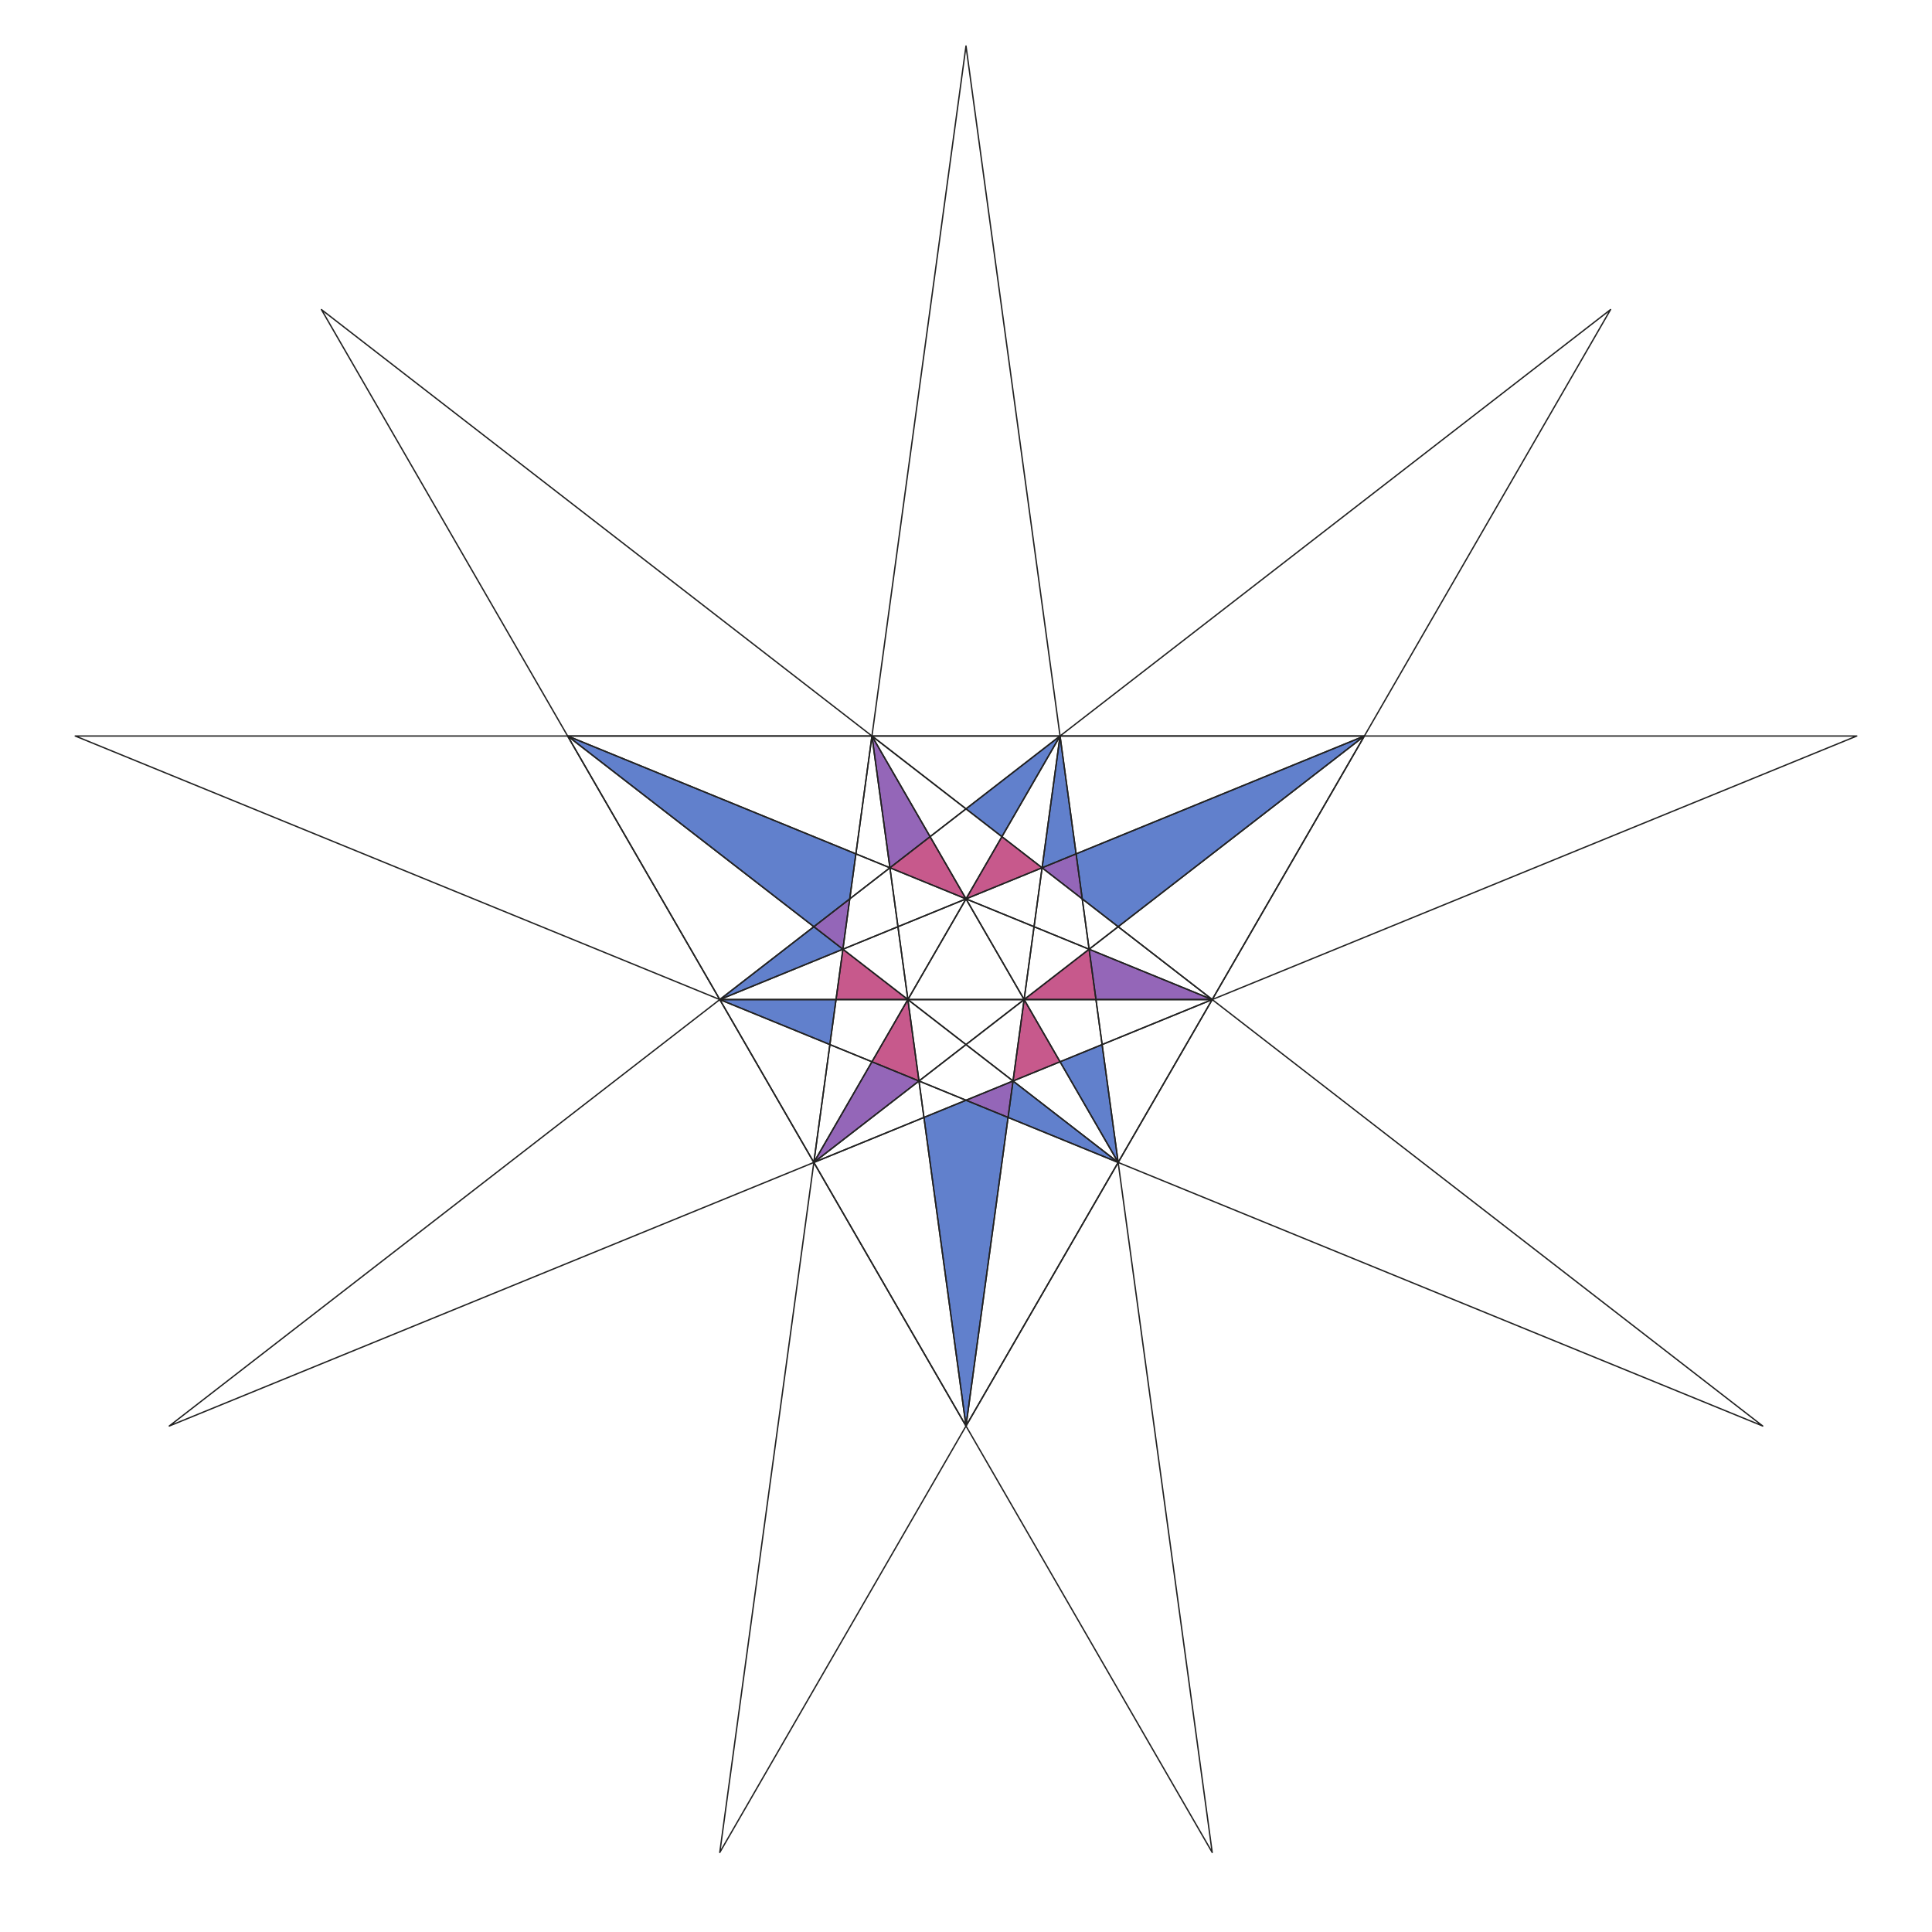
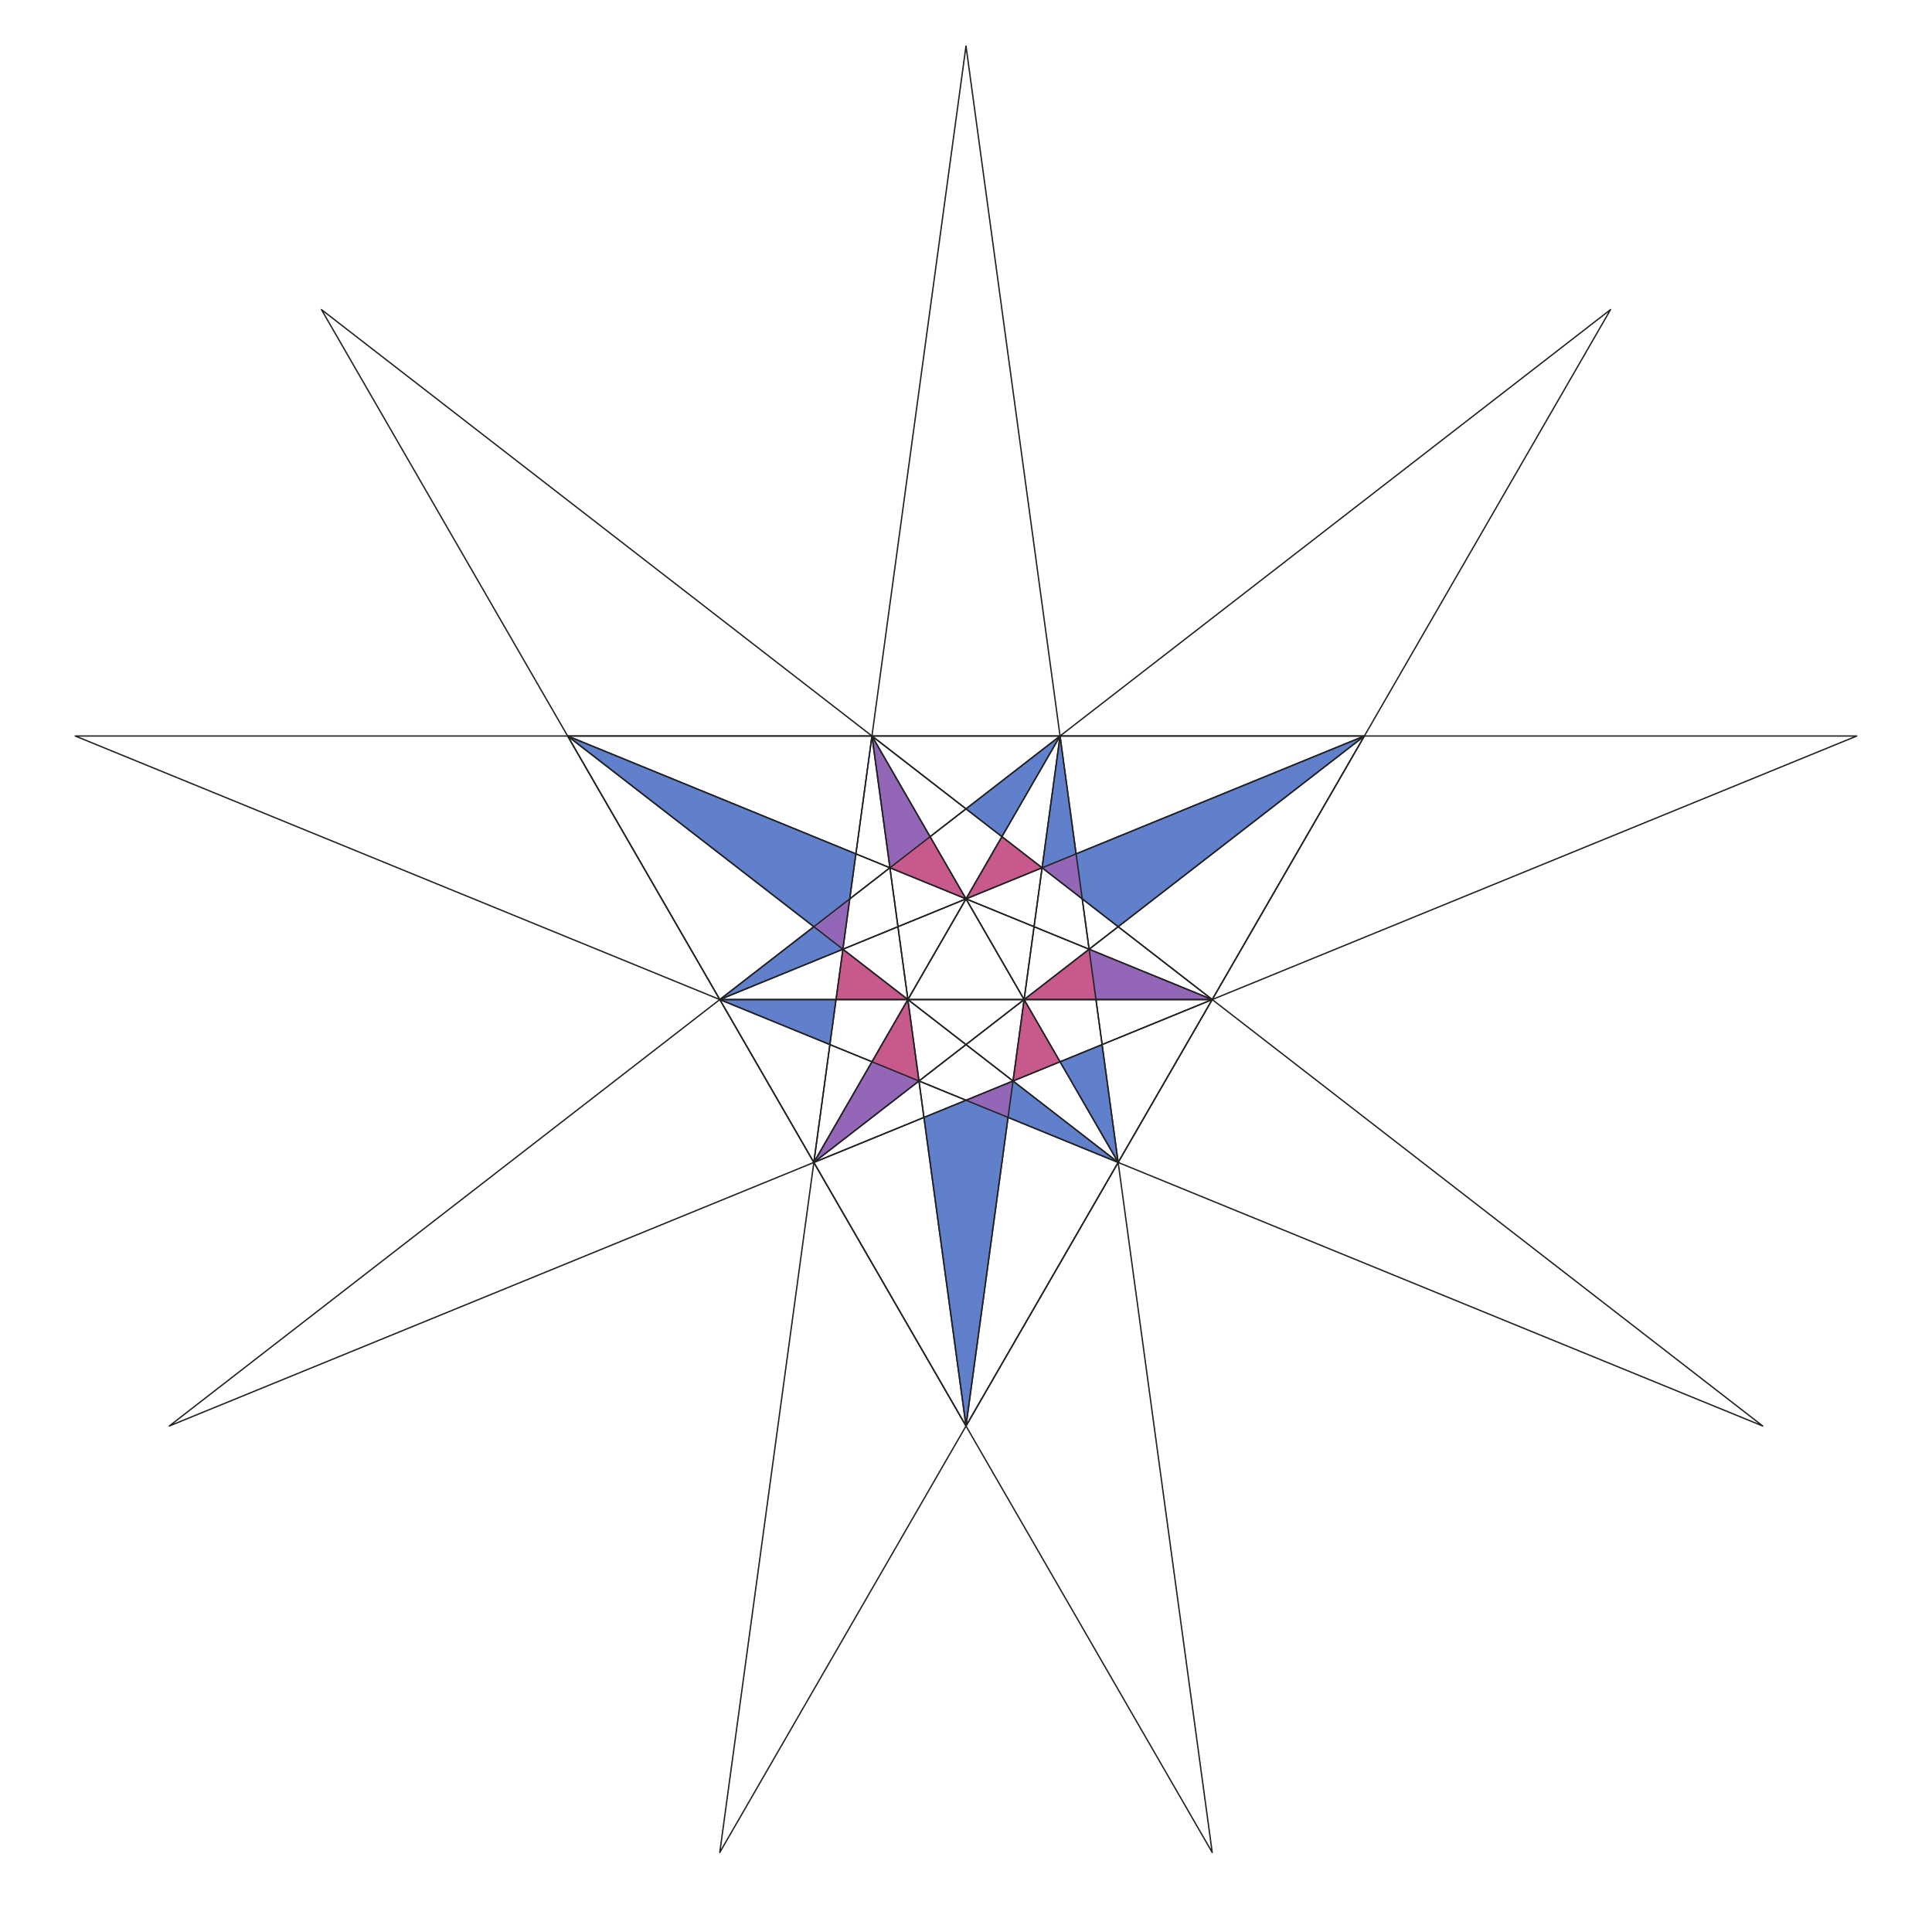
<svg xmlns="http://www.w3.org/2000/svg" viewBox="0 0 1000 1000" width="1000" height="1000">
  <rect width="1000" height="1000" fill="white" />
  <path d="M563.72,491.32L530.08,517.37L567.27,517.37Z" fill="rgb(199,89,140)" />
  <path d="M530.08,517.37L524.34,559.52L548.68,549.57Z" fill="rgb(199,89,140)" />
  <path d="M469.92,517.37L436.28,491.32L432.73,517.37Z" fill="rgb(199,89,140)" />
  <path d="M475.66,559.52L469.92,517.37L451.32,549.57Z" fill="rgb(199,89,140)" />
  <path d="M500,465.26L539.38,449.16L518.59,433.06Z" fill="rgb(199,89,140)" />
  <path d="M460.62,449.16L500,465.26L481.41,433.06Z" fill="rgb(199,89,140)" />
  <path d="M548.68,549.57L578.76,601.68L570.45,540.67Z" fill="rgb(97,128,204)" />
  <path d="M524.34,559.52L500,569.48L521.77,578.38Z" fill="rgb(148,102,184)" />
  <path d="M578.76,601.68L524.34,559.52L521.77,578.38Z" fill="rgb(97,128,204)" />
  <path d="M563.72,491.32L567.27,517.37L627.44,517.37Z" fill="rgb(148,102,184)" />
  <path d="M460.62,449.16L481.41,433.06L451.32,380.95Z" fill="rgb(148,102,184)" />
  <path d="M475.66,559.52L451.32,549.57L421.24,601.68Z" fill="rgb(148,102,184)" />
  <path d="M521.77,578.38L500,569.48L478.23,578.38L500,738.1Z" fill="rgb(97,128,204)" />
  <path d="M539.38,449.16L556.99,441.96L548.68,380.95Z" fill="rgb(97,128,204)" />
  <path d="M539.38,449.16L560.17,465.26L556.99,441.96Z" fill="rgb(148,102,184)" />
  <path d="M500,418.66L518.59,433.06L548.68,380.95Z" fill="rgb(97,128,204)" />
  <path d="M560.17,465.26L578.76,479.66L706.2,380.95L556.99,441.96Z" fill="rgb(97,128,204)" />
  <path d="M429.55,540.67L432.73,517.37L372.56,517.37Z" fill="rgb(97,128,204)" />
  <path d="M436.28,491.32L439.83,465.26L421.24,479.66Z" fill="rgb(148,102,184)" />
  <path d="M436.28,491.32L421.24,479.66L372.56,517.37Z" fill="rgb(97,128,204)" />
  <path d="M439.83,465.26L443.01,441.96L293.8,380.95L421.24,479.66Z" fill="rgb(97,128,204)" />
  <g fill="none" stroke="#222" stroke-width="0.7" stroke-linejoin="round">
    <path d="M500,465.26L469.92,517.37L530.08,517.37Z" />
    <path d="M500,465.26L530.08,517.37L535.22,479.66Z" />
    <path d="M469.92,517.37L500,465.26L464.78,479.66Z" />
    <path d="M530.08,517.37L469.92,517.37L500,540.67Z" />
    <path d="M530.08,517.37L563.72,491.32L535.22,479.66Z" />
    <path d="M530.08,517.37L500,540.67L524.34,559.52Z" />
    <path d="M530.08,517.37L548.68,549.57L570.45,540.67L567.27,517.37Z" />
    <path d="M469.92,517.37L464.78,479.66L436.28,491.32Z" />
    <path d="M500,540.67L469.92,517.37L475.66,559.52Z" />
    <path d="M524.34,559.52L500,540.67L475.66,559.52L500,569.48Z" />
    <path d="M451.32,549.57L469.92,517.37L432.73,517.37L429.55,540.67Z" />
    <path d="M464.78,479.66L500,465.26L460.62,449.16Z" />
    <path d="M436.28,491.32L464.78,479.66L460.62,449.16L439.83,465.26Z" />
    <path d="M500,465.26L535.22,479.66L539.38,449.16Z" />
    <path d="M539.38,449.16L535.22,479.66L563.72,491.32L560.17,465.26Z" />
    <path d="M481.41,433.06L500,465.26L518.59,433.06L500,418.66Z" />
    <path d="M548.68,549.57L524.34,559.52L578.76,601.68Z" />
    <path d="M500,738.1L478.23,578.38L421.24,601.68Z" />
    <path d="M567.27,517.37L570.45,540.67L627.44,517.37Z" />
    <path d="M548.68,380.95L556.99,441.96L706.2,380.95Z" />
    <path d="M563.72,491.32L578.76,479.66L560.17,465.26Z" />
    <path d="M563.72,491.32L627.44,517.37L578.76,479.66Z" />
    <path d="M627.44,517.37L570.45,540.67L578.76,601.68Z" />
    <path d="M460.62,449.16L443.01,441.96L439.83,465.26Z" />
    <path d="M372.56,517.37L421.24,479.66L293.8,380.95Z" />
    <path d="M451.32,380.95L481.41,433.06L500,418.66Z" />
    <path d="M460.62,449.16L451.32,380.95L443.01,441.96Z" />
    <path d="M475.66,559.52L421.24,601.68L478.23,578.38Z" />
    <path d="M500,569.48L475.66,559.52L478.23,578.38Z" />
    <path d="M421.24,601.68L451.32,549.57L429.55,540.67Z" />
    <path d="M578.76,601.68L521.77,578.38L500,738.1Z" />
    <path d="M518.59,433.06L539.38,449.16L548.68,380.95Z" />
    <path d="M706.2,380.95L578.76,479.66L627.44,517.37Z" />
    <path d="M451.32,380.95L500,418.66L548.68,380.95Z" />
    <path d="M432.73,517.37L436.28,491.32L372.56,517.37Z" />
    <path d="M293.8,380.95L443.01,441.96L451.32,380.95Z" />
    <path d="M421.24,601.68L429.55,540.67L372.56,517.37Z" />
    <path d="M548.68,380.95L706.2,380.95L833.63,160.23Z" />
    <path d="M451.32,380.95L548.68,380.95L500,23.81Z" />
    <path d="M293.8,380.95L451.32,380.95L166.37,160.23Z" />
    <path d="M500,738.1L421.24,601.68L372.56,958.82Z" />
    <path d="M372.56,517.37L293.8,380.95L38.93,380.95Z" />
    <path d="M421.24,601.68L372.56,517.37L87.61,738.1Z" />
    <path d="M627.44,517.37L578.76,601.68L912.39,738.1Z" />
    <path d="M578.76,601.68L500,738.1L627.44,958.82Z" />
    <path d="M706.2,380.95L627.44,517.37L961.07,380.95Z" />
  </g>
-   <g fill="none" stroke="#222" stroke-width="0.7" stroke-linejoin="round">
-     <path d="M563.72,491.32L530.08,517.37L567.27,517.37Z" />
-     <path d="M530.08,517.37L524.34,559.52L548.68,549.57Z" />
-     <path d="M469.92,517.37L436.28,491.32L432.73,517.37Z" />
-     <path d="M475.66,559.52L469.92,517.37L451.32,549.57Z" />
-     <path d="M500,465.26L539.38,449.16L518.59,433.06Z" />
-     <path d="M460.62,449.16L500,465.26L481.41,433.06Z" />
-     <path d="M548.68,549.57L578.76,601.68L570.45,540.67Z" />
-     <path d="M524.34,559.52L500,569.48L521.77,578.38Z" />
-     <path d="M578.76,601.68L524.34,559.52L521.77,578.38Z" />
-     <path d="M563.72,491.32L567.27,517.37L627.44,517.37Z" />
-     <path d="M460.62,449.16L481.41,433.06L451.32,380.95Z" />
-     <path d="M475.66,559.52L451.32,549.57L421.24,601.68Z" />
-     <path d="M521.77,578.38L500,569.48L478.23,578.38L500,738.1Z" />
-     <path d="M539.38,449.16L556.99,441.96L548.68,380.95Z" />
-     <path d="M539.38,449.16L560.17,465.26L556.99,441.96Z" />
-     <path d="M500,418.66L518.59,433.06L548.68,380.95Z" />
-     <path d="M560.17,465.26L578.76,479.66L706.2,380.95L556.99,441.96Z" />
-     <path d="M429.55,540.67L432.73,517.37L372.56,517.37Z" />
-     <path d="M436.28,491.32L439.83,465.26L421.24,479.66Z" />
-     <path d="M436.28,491.32L421.24,479.66L372.56,517.37Z" />
-     <path d="M439.83,465.26L443.01,441.96L293.8,380.95L421.24,479.66Z" />
+   <g fill="none" stroke="#222" stroke-width="0.7" stroke-linecap="round" stroke-linejoin="round">
+     <path d="M567.27,517.37L563.72,491.32" />
+     <path d="M451.32,549.57L475.66,559.52" />
+     <path d="M481.41,433.06L460.62,449.16" />
+     <path d="M500,569.48L521.77,578.38" />
+     <path d="M521.77,578.38L524.34,559.52" />
+     <path d="M539.38,449.16L556.99,441.96" />
+     <path d="M560.17,465.26L556.99,441.96" />
+     <path d="M439.83,465.26L421.24,479.66" />
+     <path d="M421.24,479.66L436.28,491.32" />
+   </g>
+   <g fill="none" stroke="#222" stroke-width="0.7" stroke-linecap="round" stroke-linejoin="round">
+     <path d="M563.72,491.32L530.08,517.37" />
+     <path d="M530.08,517.37L567.27,517.37" />
+     <path d="M530.08,517.37L524.34,559.52" />
+     <path d="M524.34,559.52L548.68,549.57" />
+     <path d="M548.68,549.57L530.08,517.37" />
+     <path d="M469.92,517.37L436.28,491.32" />
+     <path d="M436.28,491.32L432.73,517.37" />
+     <path d="M432.73,517.37L469.92,517.37" />
+     <path d="M475.66,559.52L469.92,517.37" />
+     <path d="M469.92,517.37L451.32,549.57" />
+     <path d="M500,465.26L539.38,449.16" />
+     <path d="M539.38,449.16L518.59,433.06" />
+     <path d="M518.59,433.06L500,465.26" />
+     <path d="M460.62,449.16L500,465.26" />
+     <path d="M500,465.26L481.41,433.06" />
+     <path d="M548.68,549.57L578.76,601.68" />
+     <path d="M578.76,601.68L570.45,540.67" />
+     <path d="M570.45,540.67L548.68,549.57" />
+     <path d="M524.34,559.52L500,569.48" />
+     <path d="M578.76,601.68L524.34,559.52" />
+     <path d="M521.77,578.38L578.76,601.68" />
+     <path d="M567.27,517.37L627.44,517.37" />
+     <path d="M627.44,517.37L563.72,491.32" />
+     <path d="M481.41,433.06L451.32,380.95" />
+     <path d="M451.32,380.95L460.62,449.16" />
+     <path d="M451.32,549.57L421.24,601.68" />
+     <path d="M421.24,601.68L475.66,559.52" />
+     <path d="M500,569.48L478.23,578.38" />
+     <path d="M478.23,578.38L500,738.1" />
+     <path d="M500,738.1L521.77,578.38" />
+     <path d="M556.99,441.96L548.68,380.95" />
+     <path d="M548.68,380.95L539.38,449.16" />
+     <path d="M539.38,449.16L560.17,465.26" />
+     <path d="M500,418.66L518.59,433.06" />
+     <path d="M518.59,433.06L548.68,380.95" />
+     <path d="M548.68,380.95L500,418.66" />
+     <path d="M560.17,465.26L578.76,479.66" />
+     <path d="M578.76,479.66L706.2,380.95" />
+     <path d="M706.2,380.95L556.99,441.96" />
+     <path d="M429.55,540.67L432.73,517.37" />
+     <path d="M432.73,517.37L372.56,517.37" />
+     <path d="M372.56,517.37L429.55,540.67" />
+     <path d="M436.28,491.32L439.83,465.26" />
+     <path d="M421.24,479.66L372.56,517.37" />
+     <path d="M372.56,517.37L436.28,491.32" />
+     <path d="M439.83,465.26L443.01,441.96" />
+     <path d="M443.01,441.96L293.8,380.95" />
+     <path d="M293.8,380.95L421.24,479.66" />
  </g>
</svg>
